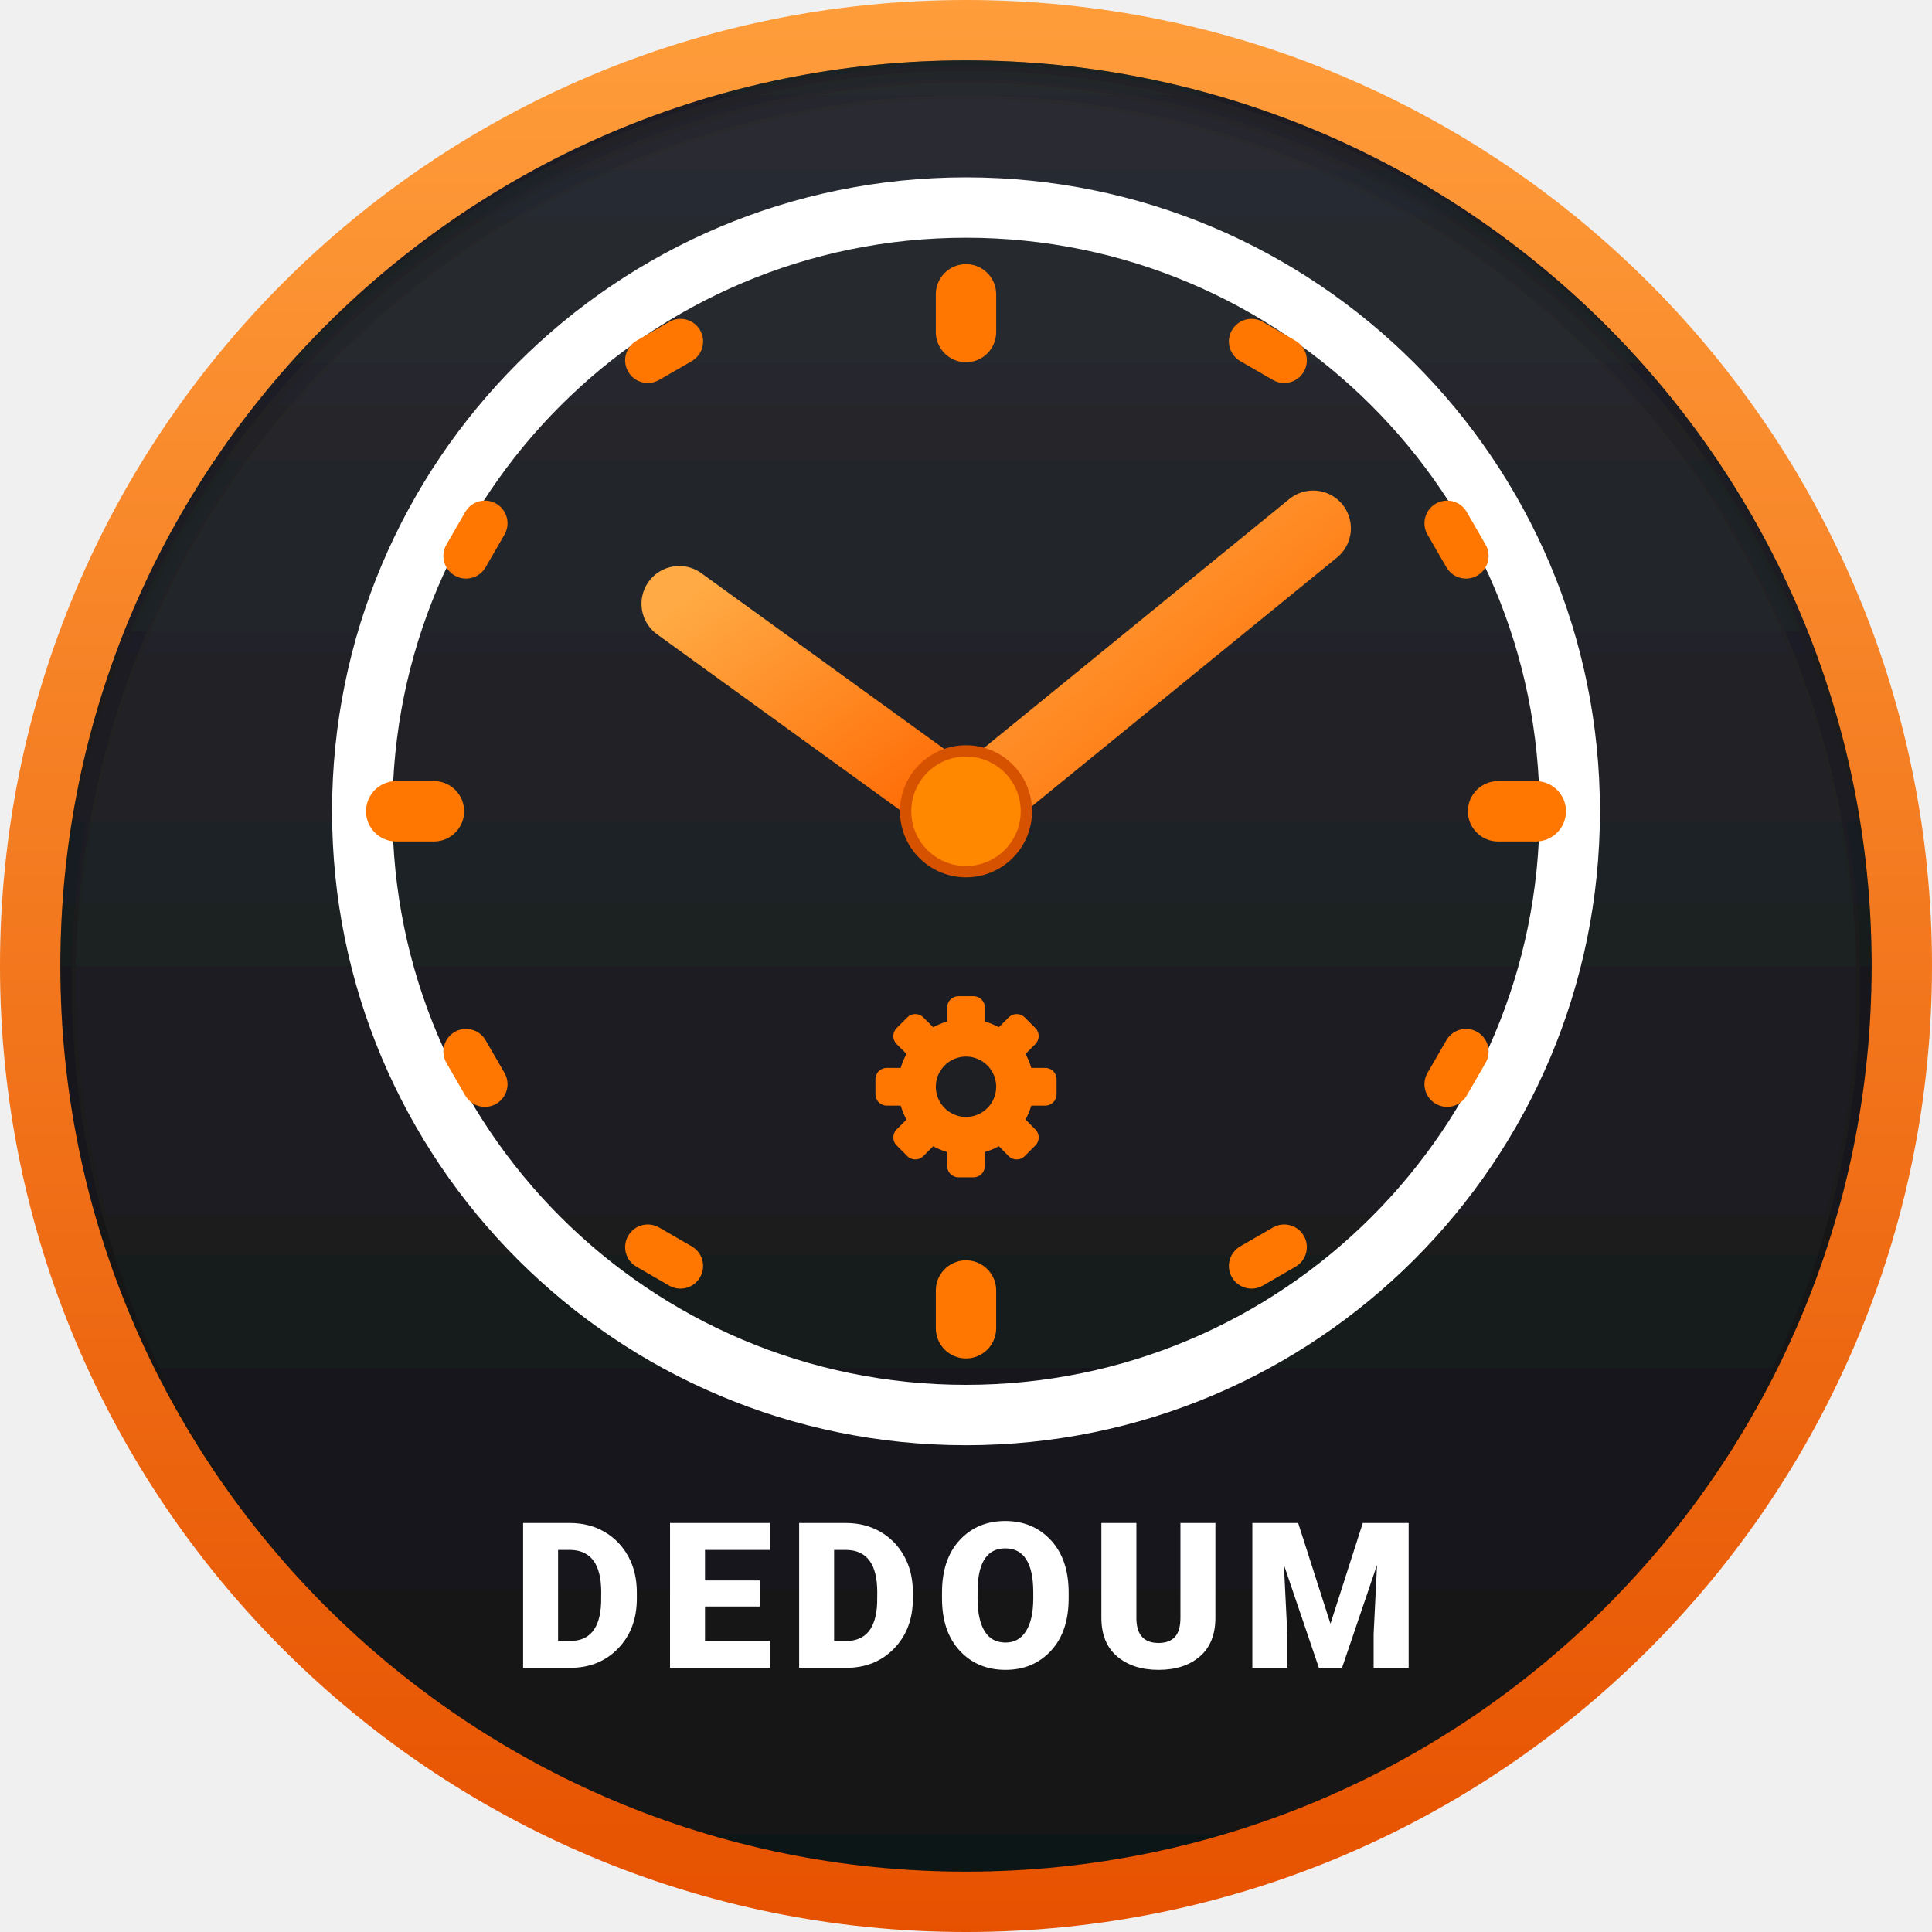
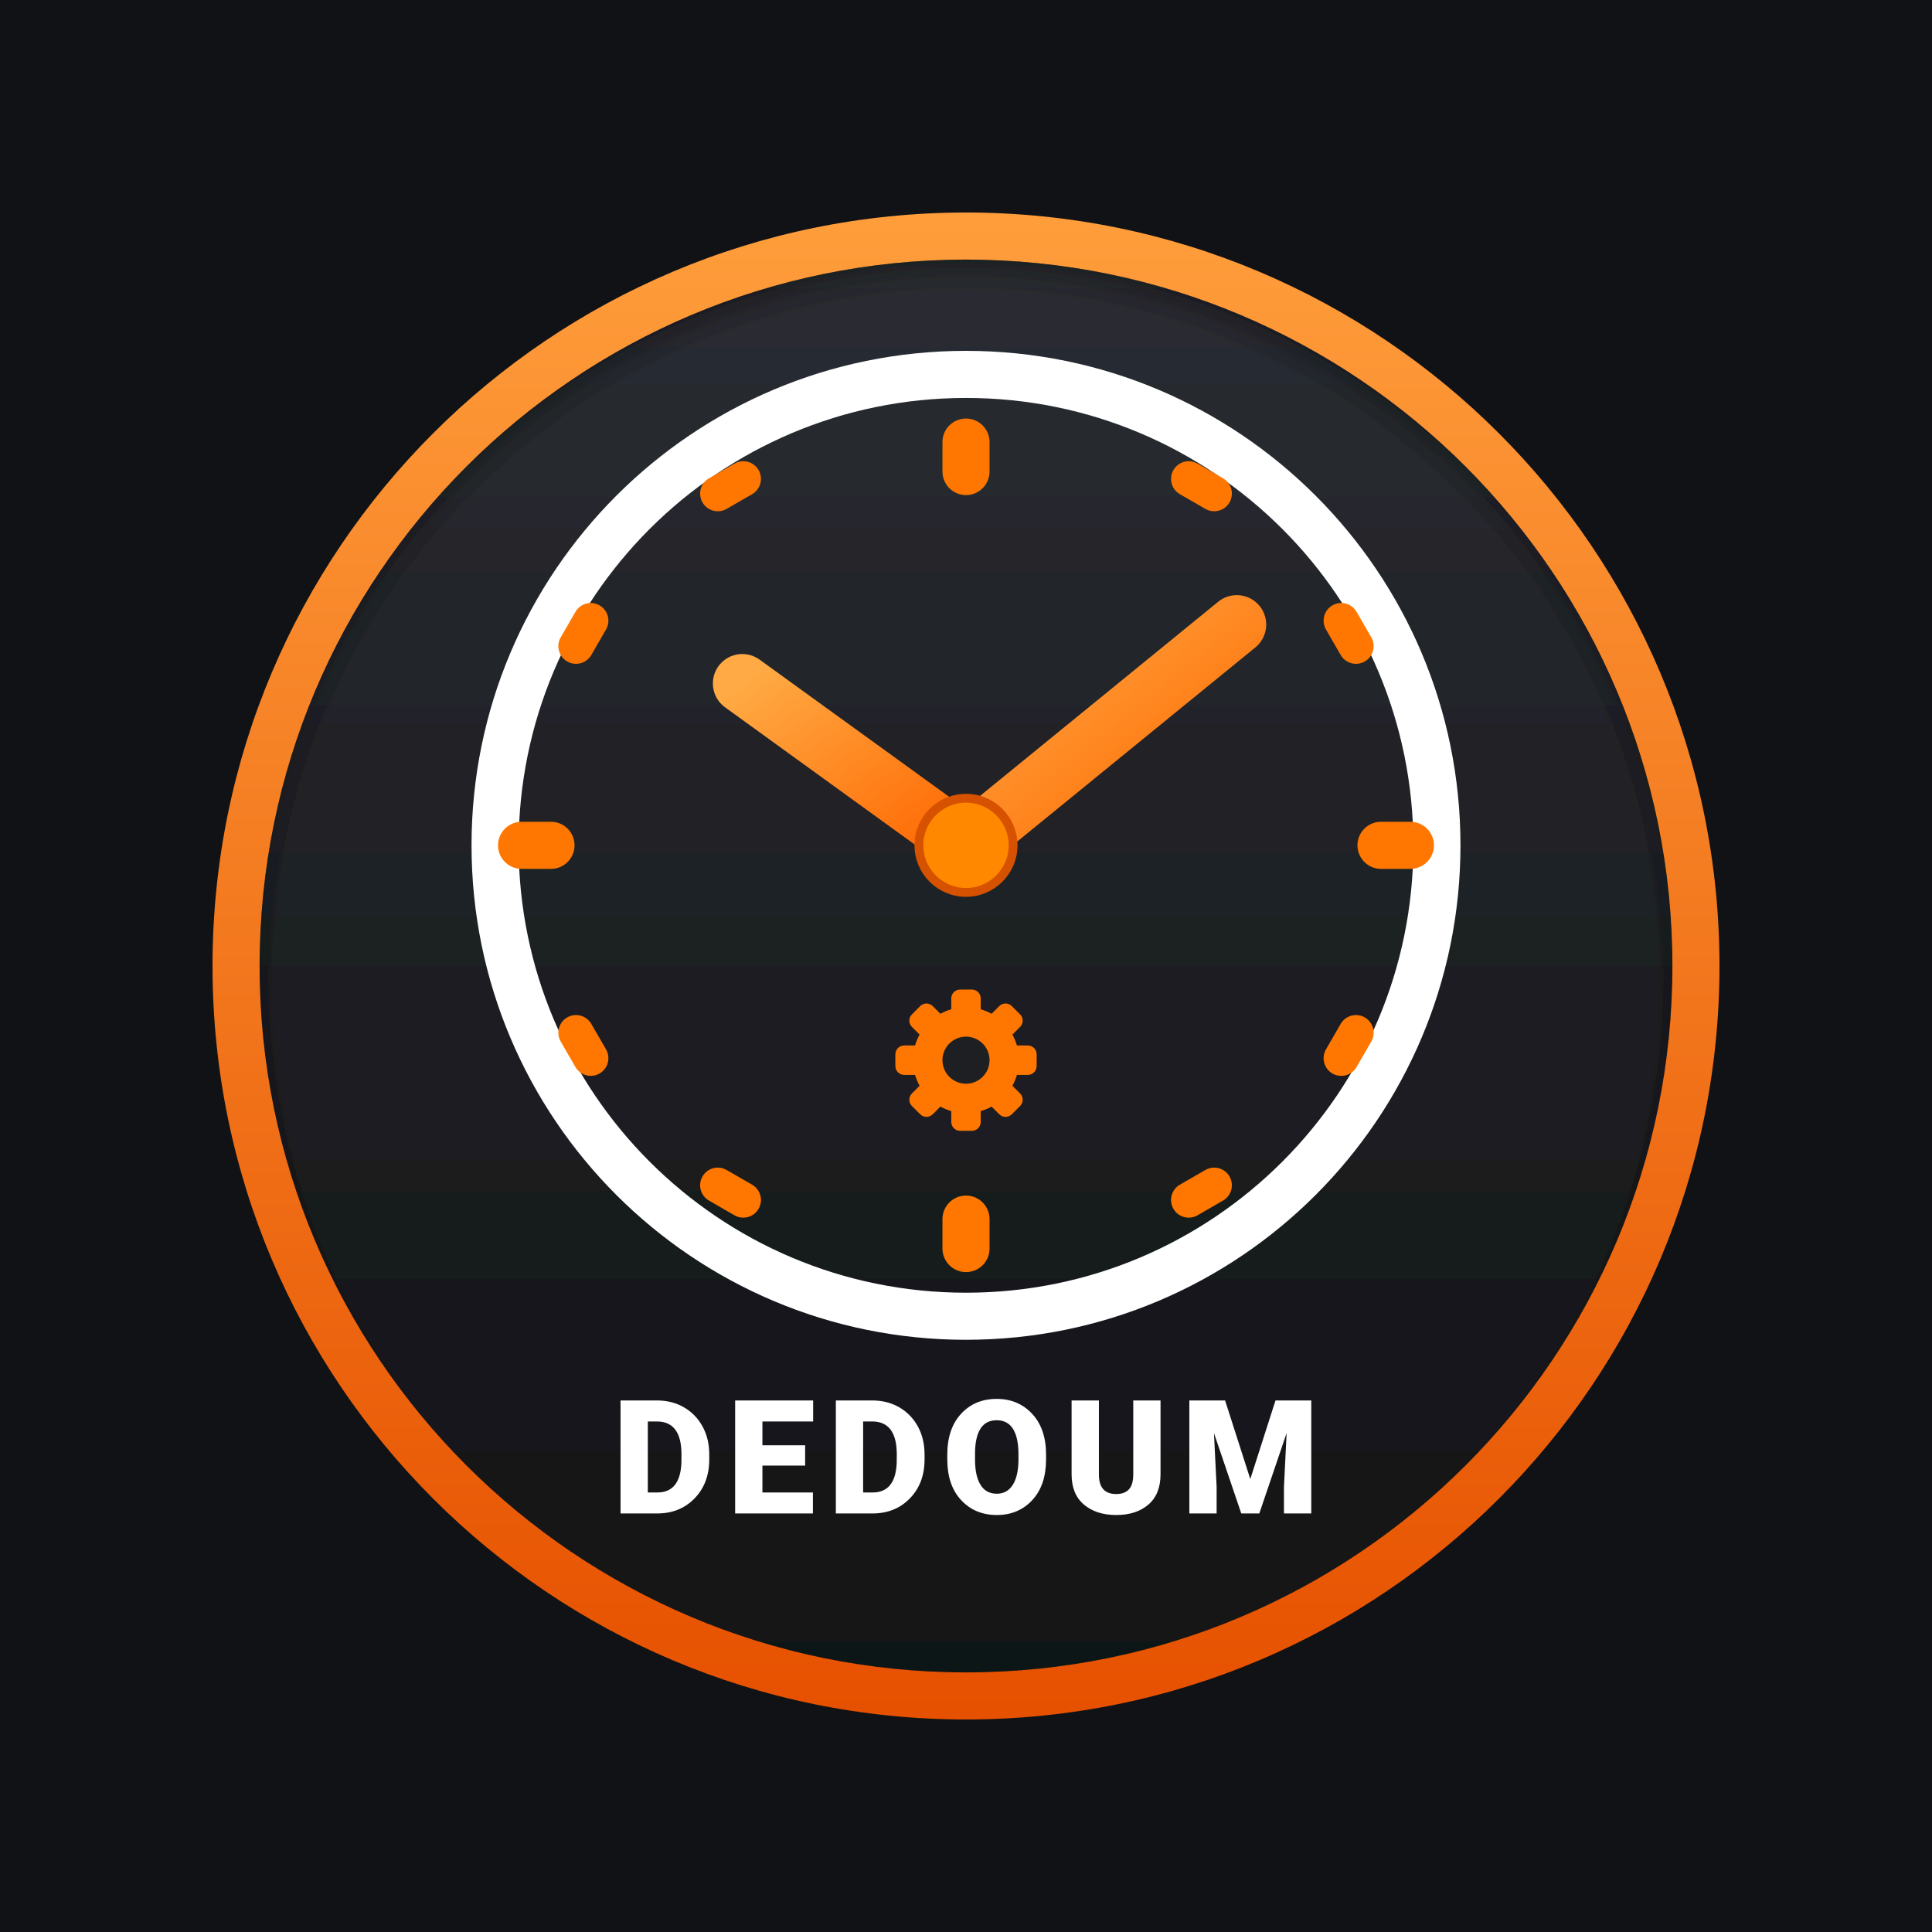
<svg xmlns="http://www.w3.org/2000/svg" viewBox="0 0 512 512" width="100%" height="100%">
  <defs>
    <linearGradient id="orange-border" x1="0%" y1="0%" x2="0%" y2="100%">
      <stop offset="0%" stop-color="#ff9d3b" />
      <stop offset="100%" stop-color="#e65100" />
    </linearGradient>
    <linearGradient id="bg-gradient" x1="0%" y1="0%" x2="0%" y2="100%">
      <stop offset="0%" stop-color="#2a2d32" />
      <stop offset="100%" stop-color="#111215" />
    </linearGradient>
    <linearGradient id="orange-needle" x1="0%" y1="0%" x2="100%" y2="100%">
      <stop offset="0%" stop-color="#ffaa44" />
      <stop offset="100%" stop-color="#ff6600" />
    </linearGradient>
    <filter id="inner-shadow" x="-20%" y="-20%" width="140%" height="140%">
      <feOffset dx="0" dy="4" />
      <feGaussianBlur stdDeviation="5" result="offset-blur" />
      <feComposite operator="out" in="SourceGraphic" in2="offset-blur" result="inverse" />
      <feFlood flood-color="#000" flood-opacity="0.6" result="color" />
      <feComposite operator="in" in="color" in2="inverse" result="shadow" />
      <feComposite operator="over" in="shadow" in2="SourceGraphic" />
    </filter>
  </defs>
-   <g transform="translate(256, 256) scale(1) translate(-256, -256)">
+   <rect width="512" height="512" fill="#111215" />
+   <g transform="translate(256, 256) scale(0.78) translate(-256, -256)">
    <circle cx="256" cy="256" r="256" fill="url(#orange-border)" />
    <circle cx="256" cy="256" r="240" fill="url(#bg-gradient)" filter="url(#inner-shadow)" />
    <circle cx="256" cy="215" r="160" fill="none" stroke="#ffffff" stroke-width="16" />
    <rect x="248" y="70" width="16" height="26" rx="8" fill="#ff7700" />
    <rect x="389" y="207" width="26" height="16" rx="8" fill="#ff7700" />
    <rect x="248" y="334" width="16" height="26" rx="8" fill="#ff7700" />
    <rect x="97" y="207" width="26" height="16" rx="8" fill="#ff7700" />
    <rect x="325" y="87" width="22" height="12" rx="6" fill="#ff7700" transform="rotate(30 336 93)" />
    <rect x="375" y="137" width="22" height="12" rx="6" fill="#ff7700" transform="rotate(60 386 143)" />
    <rect x="375" y="277" width="22" height="12" rx="6" fill="#ff7700" transform="rotate(120 386 283)" />
    <rect x="325" y="327" width="22" height="12" rx="6" fill="#ff7700" transform="rotate(150 336 333)" />
    <rect x="165" y="327" width="22" height="12" rx="6" fill="#ff7700" transform="rotate(210 176 333)" />
    <rect x="115" y="277" width="22" height="12" rx="6" fill="#ff7700" transform="rotate(240 126 283)" />
    <rect x="115" y="137" width="22" height="12" rx="6" fill="#ff7700" transform="rotate(300 126 143)" />
    <rect x="165" y="87" width="22" height="12" rx="6" fill="#ff7700" transform="rotate(330 176 93)" />
    <line x1="256" y1="215" x2="180" y2="160" stroke="url(#orange-needle)" stroke-width="20" stroke-linecap="round" />
    <line x1="256" y1="215" x2="348" y2="140" stroke="url(#orange-needle)" stroke-width="20" stroke-linecap="round" />
    <circle cx="256" cy="215" r="16" fill="#ff8800" stroke="#d65100" stroke-width="3" />
    <g transform="translate(256, 288)">
      <rect x="-5" y="-24" width="10" height="48" rx="3" fill="#ff7700" />
      <rect x="-5" y="-24" width="10" height="48" rx="3" fill="#ff7700" transform="rotate(45)" />
      <rect x="-5" y="-24" width="10" height="48" rx="3" fill="#ff7700" transform="rotate(90)" />
      <rect x="-5" y="-24" width="10" height="48" rx="3" fill="#ff7700" transform="rotate(135)" />
      <circle cx="0" cy="0" r="18" fill="#ff7700" />
      <circle cx="0" cy="0" r="8" fill="#1d1f23" />
    </g>
    <text x="256" y="442" text-anchor="middle" font-family="'Segoe UI', Roboto, 'Helvetica Neue', Arial, sans-serif" font-weight="900" font-size="54" letter-spacing="4" fill="#ffffff">DEDOUM</text>
  </g>
</svg>
